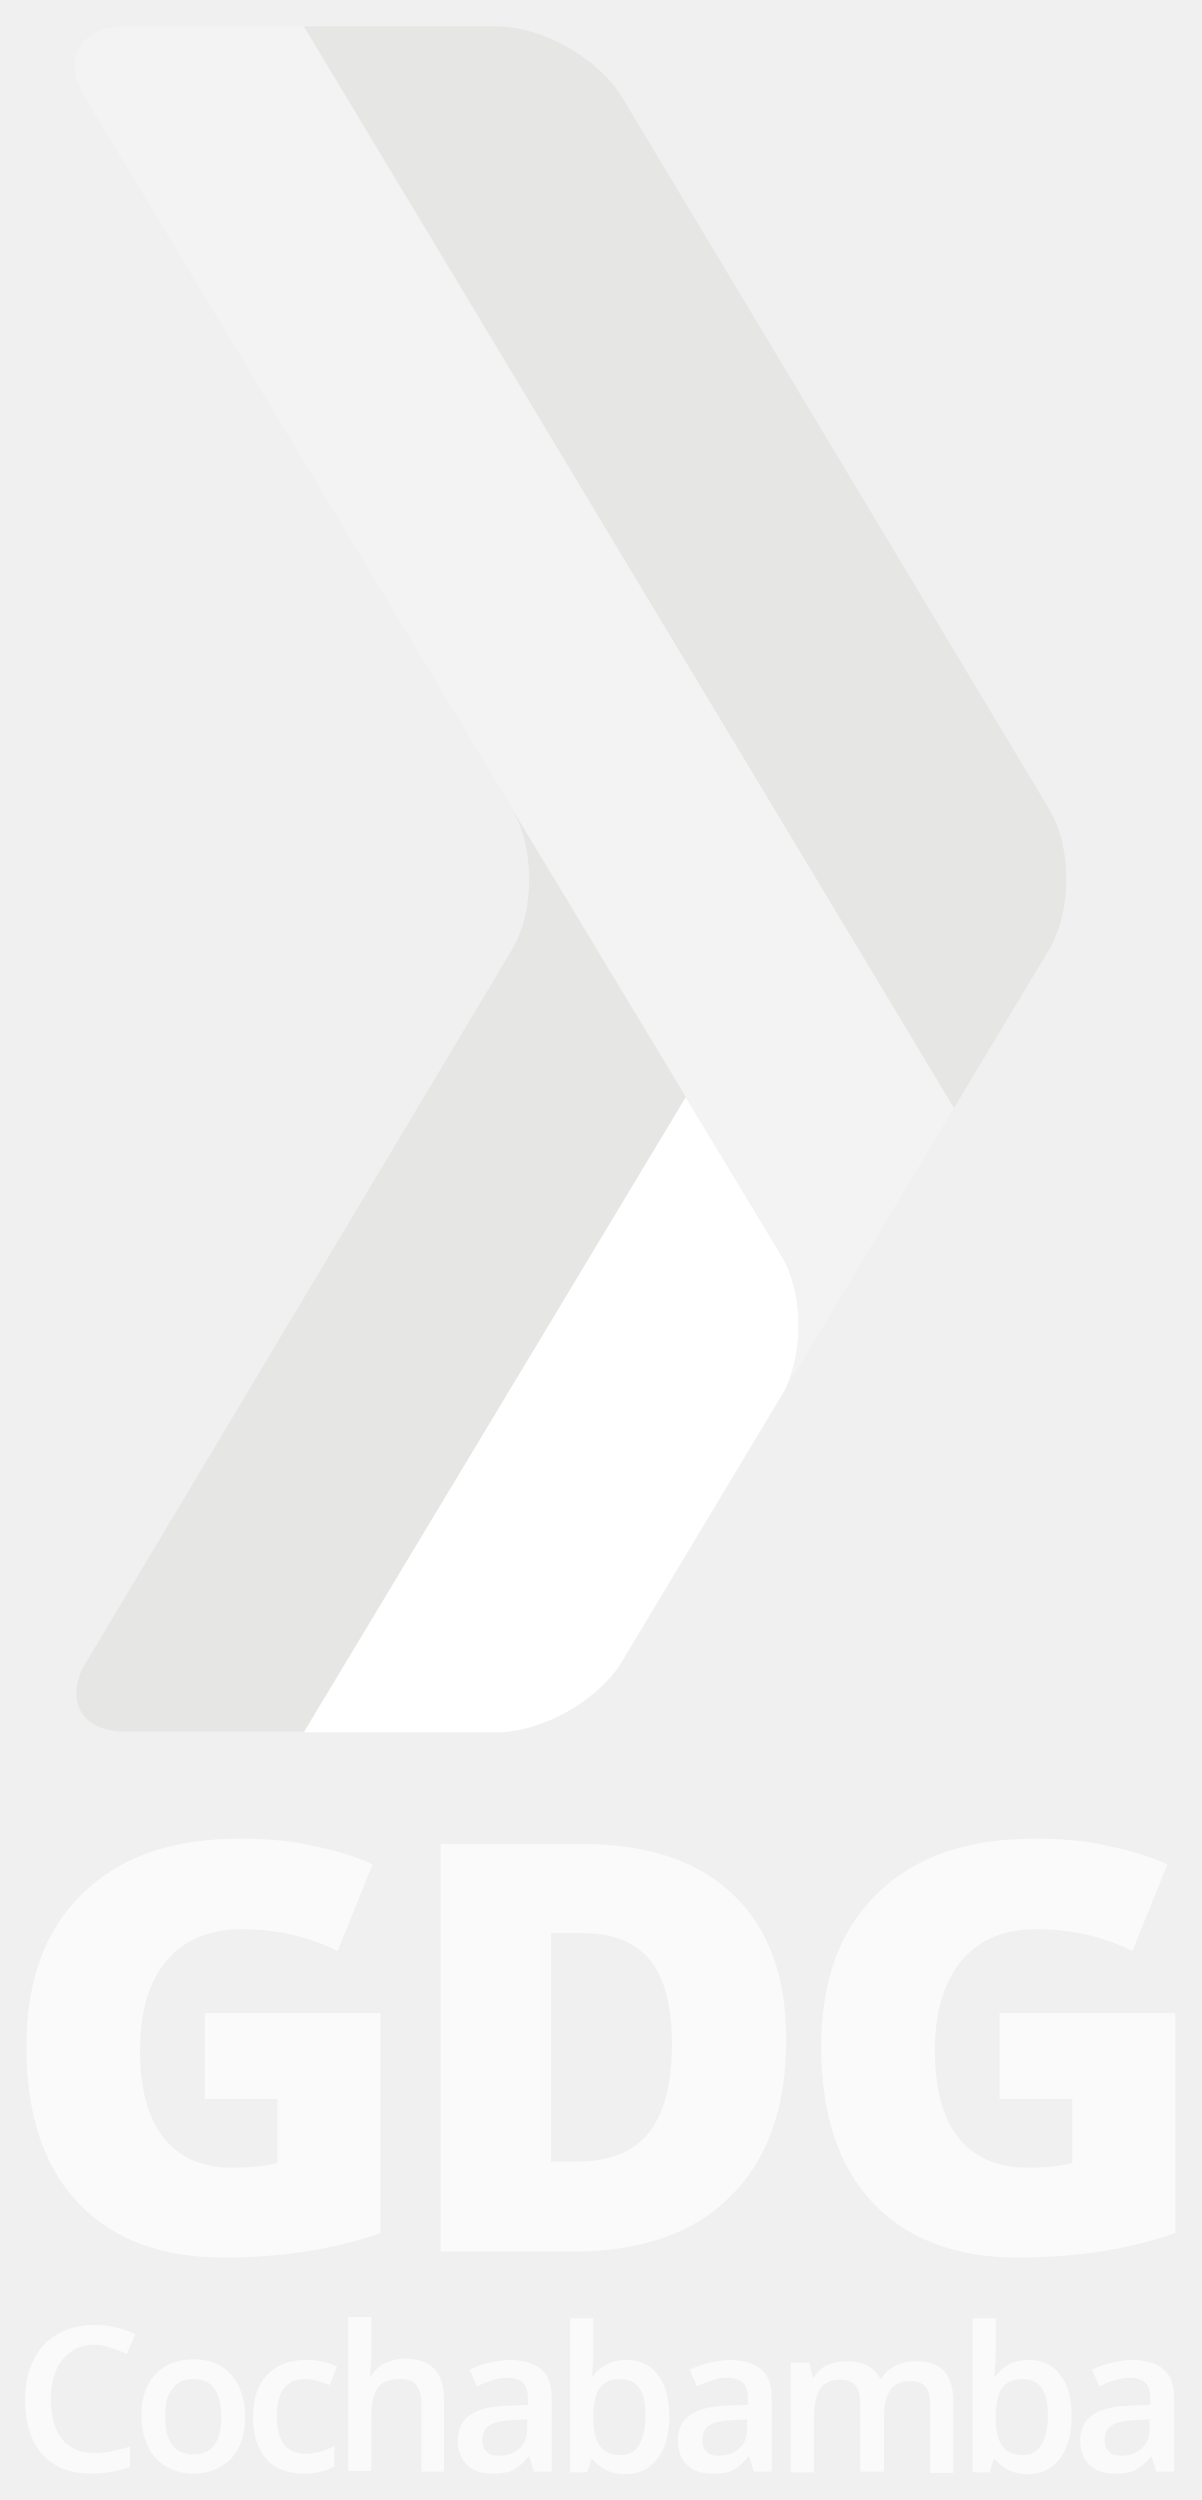
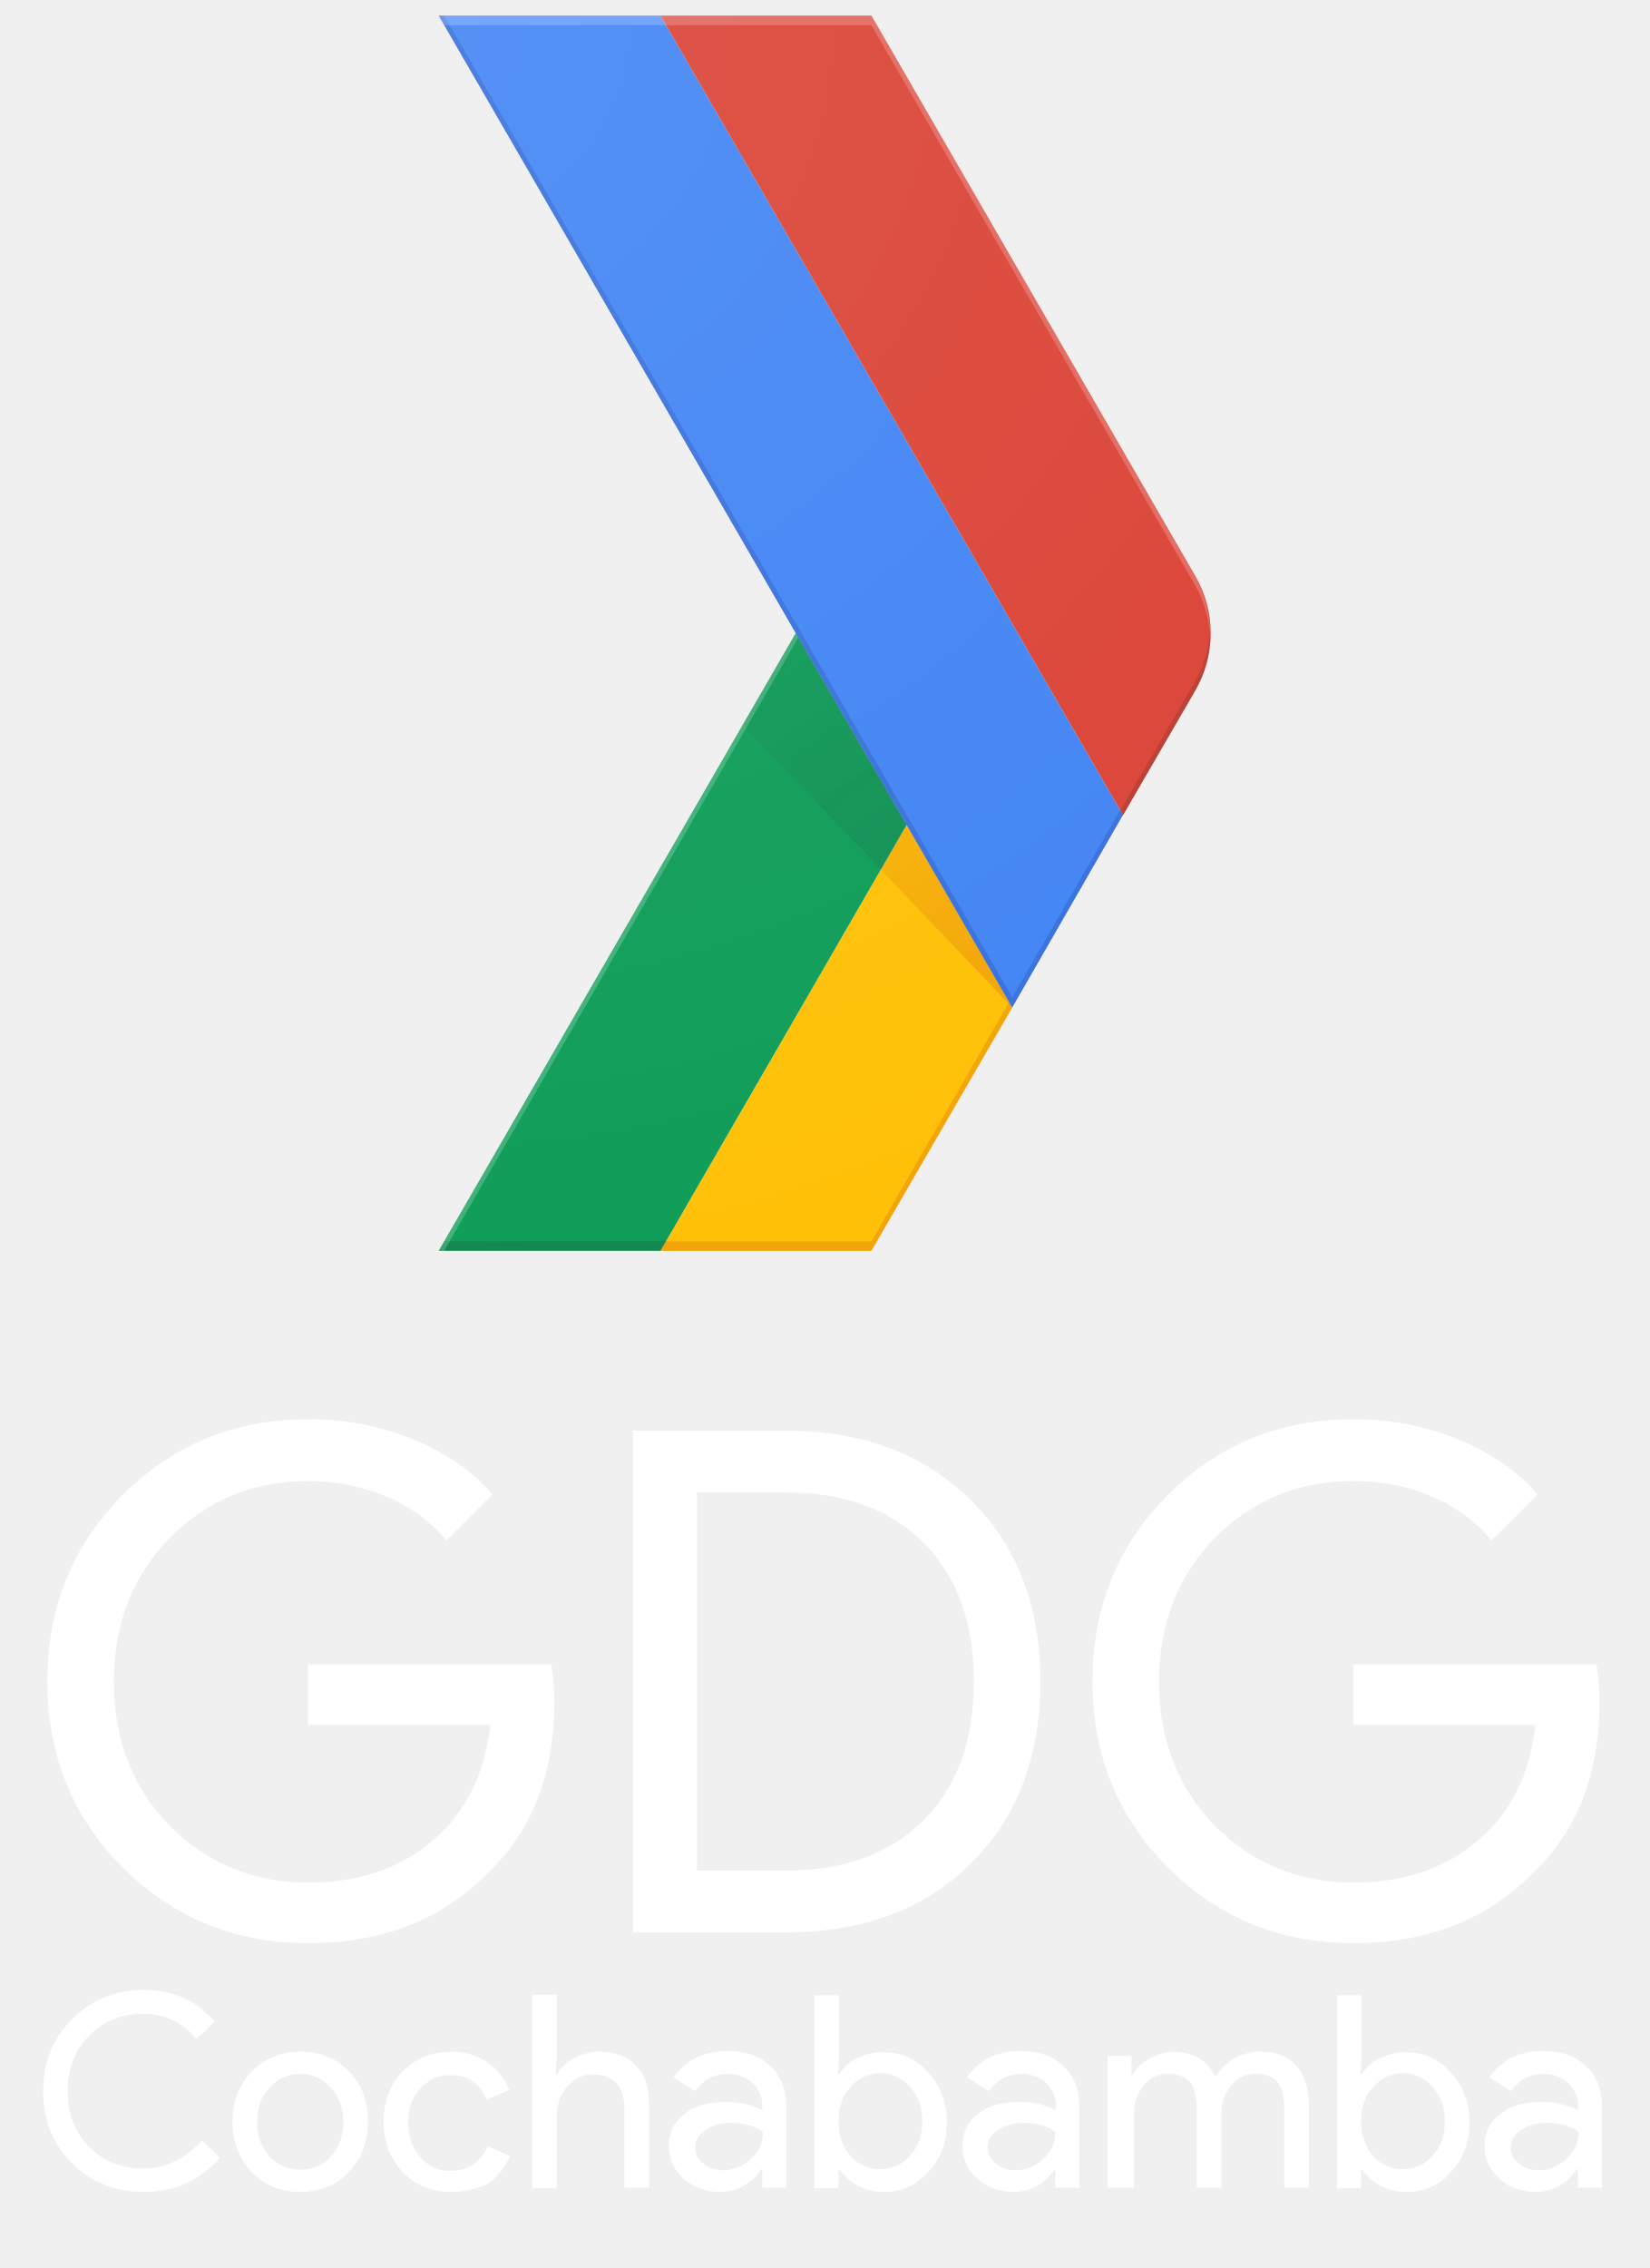
- <svg xmlns="http://www.w3.org/2000/svg" xmlns:xlink="http://www.w3.org/1999/xlink" version="1.1" x="0px" y="0px" width="181.9px" height="378.4px" viewBox="0 0 181.9 378.4" enable-background="new 0 0 181.9 378.4" xml:space="preserve">
-   <defs>
- </defs>
-   <g>
-     <g>
-       <defs>
-         <path id="SVGID_1_" d="M103.8,166.1L46,262.2h29.2c6.9,0,15.5-4.9,19-10.8l24.6-41c2.9-6,2.8-14.7-0.5-20.3L103.8,166.1" />
-       </defs>
-       <clipPath id="SVGID_2_">
-         <use xlink:href="#SVGID_1_" overflow="visible" />
-       </clipPath>
-       <rect x="42" y="162.1" clip-path="url(#SVGID_2_)" fill="#FFFFFF" width="82.9" height="104.1" />
+ <svg xmlns="http://www.w3.org/2000/svg" version="1.1" id="Layer_1" x="0px" y="0px" viewBox="0 0 275.2 378.4" style="enable-background:new 0 0 275.2 378.4;" xml:space="preserve">
+   <style type="text/css">
+ 	.st0{fill:none;}
+ 	.st1{fill:#FFC107;}
+ 	.st2{fill:#0F9D58;}
+ 	.st3{opacity:0.2;fill:#BF360C;enable-background:new    ;}
+ 	.st4{opacity:0.2;fill:#263238;enable-background:new    ;}
+ 	.st5{opacity:0.2;fill:#FFFFFF;enable-background:new    ;}
+ 	.st6{fill:url(#XMLID_2_);}
+ 	.st7{fill:url(#XMLID_3_);}
+ 	.st8{fill:#4285F4;}
+ 	.st9{fill:#DB4437;}
+ 	.st10{opacity:0.2;fill:#1A237E;enable-background:new    ;}
+ 	.st11{opacity:0.2;fill:#3E2723;enable-background:new    ;}
+ 	.st12{fill:url(#XMLID_4_);}
+ 	.st13{enable-background:new    ;}
+ 	.st14{fill:#FFFFFF;}
+ </style>
+   <g id="XMLID_666_">
+     <g id="XMLID_669_">
+       <g id="XMLID_671_">
+         <g id="XMLID_672_">
+           <path id="XMLID_813_" class="st0" d="M199.4,96l-54-93.4H73.2l59.6,103l-59.6,103h72.2l54-93.4C202.8,109.3,202.8,102,199.4,96z      " />
+           <polygon id="XMLID_812_" class="st1" points="168.4,167.2 151.3,137.6 110.2,208.7 145.4,208.7 168.9,168.1     " />
+           <path id="XMLID_811_" class="st0" d="M199.4,96l-54-93.4H73.2l59.6,103l-59.6,103h72.2l54-93.4C202.8,109.3,202.8,102,199.4,96z      " />
+           <polygon id="XMLID_810_" class="st2" points="132.8,105.6 151.3,137.6 110.2,208.7 73.2,208.7     " />
+           <path id="XMLID_809_" class="st0" d="M199.4,96l-54-93.4H73.2l59.6,103l-59.6,103h72.2l54-93.4C202.8,109.3,202.8,102,199.4,96z      " />
+           <polygon id="XMLID_808_" class="st3" points="145.4,207.1 111.1,207.1 110.2,208.7 145.4,208.7 168.9,168.1 168.4,167.2     " />
+           <path id="XMLID_786_" class="st0" d="M199.4,96l-54-93.4H73.2l59.6,103l-59.6,103h72.2l54-93.4C202.8,109.3,202.8,102,199.4,96z      " />
+           <polygon id="XMLID_785_" class="st4" points="74.1,207.1 73.2,208.7 110.2,208.7 111.1,207.1     " />
+           <path id="XMLID_784_" class="st0" d="M199.4,96l-54-93.4H73.2l59.6,103l-59.6,103h72.2l54-93.4C202.8,109.3,202.8,102,199.4,96z      " />
+           <polygon id="XMLID_783_" class="st5" points="73.2,208.7 74.1,208.7 133.2,106.4 132.8,105.6     " />
+           <path id="XMLID_782_" class="st0" d="M199.4,96l-54-93.4H73.2l59.6,103l-59.6,103h72.2l54-93.4C202.8,109.3,202.8,102,199.4,96z      " />
+           <radialGradient id="XMLID_2_" cx="168.589" cy="354.487" r="71.257" gradientTransform="matrix(1 0 0 1 0 -187.0708)" gradientUnits="userSpaceOnUse">
+             <stop offset="0" style="stop-color:#BF360C;stop-opacity:0.2" />
+             <stop offset="1" style="stop-color:#BF360C;stop-opacity:2.000000e-02" />
+           </radialGradient>
+           <polygon id="XMLID_781_" class="st6" points="168.9,168.1 168.9,168.1 151.3,137.6 147,145.1     " />
+           <path id="XMLID_780_" class="st0" d="M199.4,96l-54-93.4H73.2l59.6,103l-59.6,103h72.2l54-93.4C202.8,109.3,202.8,102,199.4,96z      " />
+           <radialGradient id="XMLID_3_" cx="168.387" cy="354.938" r="71.836" gradientTransform="matrix(1 0 0 1 0 -187.0708)" gradientUnits="userSpaceOnUse">
+             <stop offset="0" style="stop-color:#263238;stop-opacity:0.2" />
+             <stop offset="1" style="stop-color:#263238;stop-opacity:2.000000e-02" />
+           </radialGradient>
+           <polygon id="XMLID_687_" class="st7" points="147,145.1 151.3,137.6 132.8,105.6 123.9,120.9     " />
+           <path id="XMLID_686_" class="st0" d="M199.4,96l-54-93.4H73.2l59.6,103l-59.6,103h72.2l54-93.4C202.8,109.3,202.8,102,199.4,96z      " />
+           <g id="XMLID_683_">
+             <g id="XMLID_684_">
+               <polygon id="XMLID_685_" class="st8" points="110.2,2.6 73.2,2.6 168.9,168.1 187.3,136.1 187.4,136       " />
+             </g>
+           </g>
+           <path id="XMLID_682_" class="st0" d="M199.4,96l-54-93.4H73.2l59.6,103l-59.6,103h72.2l54-93.4C202.8,109.3,202.8,102,199.4,96z      " />
+           <path id="XMLID_681_" class="st9" d="M199.4,115.3c3.5-6,3.5-13.3,0-19.3l-54-93.4h-35.2L187.4,136L199.4,115.3z" />
+           <path id="XMLID_680_" class="st0" d="M199.4,96l-54-93.4H73.2l59.6,103l-59.6,103h72.2l54-93.4C202.8,109.3,202.8,102,199.4,96z      " />
+           <polygon id="XMLID_679_" class="st10" points="187.4,136 186.9,135.2 168.9,166.4 74.1,2.6 73.2,2.6 168.9,168.1 187.3,136.1           " />
+           <path id="XMLID_678_" class="st0" d="M199.4,96l-54-93.4H73.2l59.6,103l-59.6,103h72.2l54-93.4C202.8,109.3,202.8,102,199.4,96z      " />
+           <path id="XMLID_677_" class="st5" d="M145.4,4.2l54,93.4c1.6,2.8,2.4,5.8,2.5,8.9c0.1-3.6-0.7-7.2-2.5-10.5l-54-93.4H73.2      l0.9,1.6C74.1,4.2,145.4,4.2,145.4,4.2z" />
+           <path id="XMLID_676_" class="st0" d="M199.4,96l-54-93.4H73.2l59.6,103l-59.6,103h72.2l54-93.4C202.8,109.3,202.8,102,199.4,96z      " />
+           <path id="XMLID_675_" class="st11" d="M187.4,136l12-20.7c1.9-3.2,2.7-6.9,2.5-10.5c-0.1,3.1-0.9,6.1-2.5,8.9l-12.5,21.6      L187.4,136z" />
+           <path id="XMLID_674_" class="st0" d="M199.4,96l-54-93.4H73.2l59.6,103l-59.6,103h72.2l54-93.4C202.8,109.3,202.8,102,199.4,96z      " />
+           <radialGradient id="XMLID_4_" cx="71.553" cy="191.291" r="216.283" gradientTransform="matrix(1 0 0 1 0 -187.0708)" gradientUnits="userSpaceOnUse">
+             <stop offset="0" style="stop-color:#FFFFFF;stop-opacity:0.1" />
+             <stop offset="1" style="stop-color:#FFFFFF;stop-opacity:0" />
+           </radialGradient>
+           <path id="XMLID_673_" class="st12" d="M199.4,96l-54-93.4H73.2l59.6,103l-59.6,103h72.2l54-93.4C202.8,109.3,202.8,102,199.4,96      z" />
+         </g>
+       </g>
    </g>
-     <g>
-       <g>
-         <defs>
-           <path id="SVGID_3_" d="M77.4,122.3c3.6,5.9,3.6,15.7,0,21.6L12.5,252.5c-2.5,5.4,0.1,9.6,6.5,9.6h27l57.8-96.1L77.4,122.3" />
-         </defs>
-         <clipPath id="SVGID_4_">
-           <use xlink:href="#SVGID_3_" overflow="visible" />
-         </clipPath>
-         <rect x="7.5" y="118.3" clip-path="url(#SVGID_4_)" fill="#E6E6E5" width="100.2" height="147.9" />
-       </g>
-       <g>
-         <defs>
-           <path id="SVGID_5_" d="M19,4c-6.9,0-9.7,4.9-6.1,10.8l105.4,175.3c3.3,5.5,3.4,14.3,0.5,20.3l25.6-42.7L46,4H19" />
-         </defs>
-         <clipPath id="SVGID_6_">
-           <use xlink:href="#SVGID_5_" overflow="visible" />
-         </clipPath>
-         <rect x="7.3" y="0" clip-path="url(#SVGID_6_)" fill="#F3F3F3" width="141.1" height="214.4" />
-       </g>
-       <g>
-         <defs>
-           <path id="SVGID_7_" d="M158.7,122.3L94.2,14.8C90.7,8.9,82.1,4,75.2,4H46l98.4,163.7l14.3-23.8      C162.3,137.9,162.3,128.2,158.7,122.3" />
-         </defs>
-         <clipPath id="SVGID_8_">
-           <use xlink:href="#SVGID_7_" overflow="visible" />
-         </clipPath>
-         <rect x="42" y="0" clip-path="url(#SVGID_8_)" fill="#E6E6E5" width="123.3" height="171.7" />
-       </g>
-       <g>
-         <defs>
-           <path id="SVGID_9_" d="M14.4,354.9c-2.1,0-3.7,0.7-4.9,2.2s-1.8,3.5-1.8,6c0,2.7,0.6,4.7,1.7,6.1c1.1,1.4,2.8,2.1,4.9,2.1      c0.9,0,1.8-0.1,2.7-0.3c0.9-0.2,1.8-0.4,2.7-0.7v3.1c-1.7,0.6-3.7,1-5.9,1c-3.2,0-5.7-1-7.4-2.9c-1.7-1.9-2.6-4.7-2.6-8.3      c0-2.3,0.4-4.3,1.3-6c0.8-1.7,2-3,3.6-3.9c1.6-0.9,3.4-1.4,5.6-1.4c2.2,0,4.3,0.5,6.2,1.4l-1.3,3c-0.7-0.3-1.5-0.7-2.4-0.9      C16.2,355.1,15.3,354.9,14.4,354.9" />
-         </defs>
-         <clipPath id="SVGID_10_">
-           <use xlink:href="#SVGID_9_" overflow="visible" />
-         </clipPath>
-         <rect x="0" y="347.9" clip-path="url(#SVGID_10_)" fill="#FAFAFA" width="24.7" height="30.5" />
-       </g>
-       <g>
-         <defs>
-           <path id="SVGID_11_" d="M25,365.8c0,3.8,1.4,5.7,4.3,5.7c2.8,0,4.2-1.9,4.2-5.7c0-3.8-1.4-5.7-4.2-5.7c-1.5,0-2.6,0.5-3.2,1.5      C25.3,362.5,25,363.9,25,365.8z M37.1,365.8c0,2.7-0.7,4.8-2.1,6.3c-1.4,1.5-3.3,2.3-5.8,2.3c-1.6,0-2.9-0.4-4.1-1.1      c-1.2-0.7-2.1-1.7-2.7-3c-0.6-1.3-1-2.8-1-4.6c0-2.7,0.7-4.8,2.1-6.3c1.4-1.5,3.3-2.3,5.8-2.3c2.4,0,4.3,0.8,5.7,2.3      C36.4,361.1,37.1,363.2,37.1,365.8z" />
-         </defs>
-         <clipPath id="SVGID_12_">
-           <use xlink:href="#SVGID_11_" overflow="visible" />
-         </clipPath>
-         <rect x="17.4" y="353.2" clip-path="url(#SVGID_12_)" fill="#FAFAFA" width="23.7" height="25.2" />
-       </g>
-       <g>
-         <defs>
-           <path id="SVGID_13_" d="M46,374.4c-2.5,0-4.4-0.7-5.7-2.2c-1.3-1.5-2-3.6-2-6.3c0-2.8,0.7-4.9,2.1-6.4c1.4-1.5,3.3-2.3,5.9-2.3      c1.8,0,3.3,0.3,4.7,1l-1.1,2.8c-1.5-0.6-2.7-0.9-3.7-0.9c-2.9,0-4.3,1.9-4.3,5.7c0,1.9,0.4,3.3,1.1,4.2c0.7,0.9,1.8,1.4,3.1,1.4      c1.6,0,3.1-0.4,4.5-1.2v3.1c-0.6,0.4-1.3,0.6-2,0.8C47.9,374.3,47,374.4,46,374.4" />
-         </defs>
-         <clipPath id="SVGID_14_">
-           <use xlink:href="#SVGID_13_" overflow="visible" />
-         </clipPath>
-         <rect x="34.3" y="353.2" clip-path="url(#SVGID_14_)" fill="#FAFAFA" width="20.7" height="25.2" />
-       </g>
-       <g>
-         <defs>
-           <path id="SVGID_15_" d="M67.3,374.1h-3.5v-10.2c0-1.3-0.3-2.2-0.8-2.9s-1.3-0.9-2.5-0.9c-1.5,0-2.6,0.4-3.3,1.3      c-0.7,0.9-1,2.4-1,4.4v8.2h-3.5v-23.3h3.5v5.9c0,1-0.1,2-0.2,3h0.2c0.5-0.8,1.1-1.4,2-1.9c0.9-0.4,1.9-0.7,3-0.7c4,0,6,2,6,6.1      V374.1" />
-         </defs>
-         <clipPath id="SVGID_16_">
-           <use xlink:href="#SVGID_15_" overflow="visible" />
-         </clipPath>
-         <rect x="48.7" y="346.8" clip-path="url(#SVGID_16_)" fill="#FAFAFA" width="22.6" height="31.3" />
-       </g>
-       <g>
-         <defs>
-           <path id="SVGID_17_" d="M75.5,371.7c1.3,0,2.3-0.4,3.1-1.1c0.8-0.7,1.2-1.7,1.2-3v-1.4l-2.1,0.1c-1.7,0.1-2.9,0.3-3.6,0.8      c-0.8,0.5-1.1,1.3-1.1,2.3c0,0.7,0.2,1.3,0.7,1.7C74,371.5,74.6,371.7,75.5,371.7z M80.8,374.1l-0.7-2.3h-0.1      c-0.8,1-1.6,1.7-2.4,2.1c-0.8,0.4-1.9,0.5-3.1,0.5c-1.6,0-2.9-0.4-3.8-1.3c-0.9-0.9-1.4-2.1-1.4-3.7c0-1.7,0.6-3,1.9-3.9      c1.3-0.9,3.2-1.3,5.8-1.4l2.9-0.1v-0.9c0-1.1-0.2-1.9-0.7-2.4c-0.5-0.5-1.3-0.8-2.3-0.8c-0.9,0-1.7,0.1-2.4,0.4      c-0.8,0.2-1.5,0.5-2.3,0.9l-1.1-2.5c0.9-0.5,1.9-0.8,3-1.1c1.1-0.2,2.1-0.4,3-0.4c2.1,0,3.7,0.5,4.8,1.4      c1.1,0.9,1.6,2.4,1.6,4.3v11.2H80.8z" />
-         </defs>
-         <clipPath id="SVGID_18_">
-           <use xlink:href="#SVGID_17_" overflow="visible" />
-         </clipPath>
-         <rect x="65.2" y="353.2" clip-path="url(#SVGID_18_)" fill="#FAFAFA" width="22.1" height="25.2" />
-       </g>
-       <g>
-         <defs>
-           <path id="SVGID_19_" d="M93.9,360.1c-1.4,0-2.4,0.4-3.1,1.3c-0.6,0.8-0.9,2.2-1,4.2v0.2c0,2,0.3,3.5,1,4.4      c0.6,0.9,1.7,1.4,3.1,1.4c1.3,0,2.2-0.5,2.8-1.5c0.6-1,1-2.4,1-4.3C97.8,362,96.5,360.1,93.9,360.1z M94.8,357.2      c2.1,0,3.7,0.8,4.8,2.3c1.2,1.5,1.7,3.6,1.7,6.3c0,2.7-0.6,4.8-1.8,6.4c-1.2,1.5-2.8,2.3-4.9,2.3c-2.1,0-3.7-0.8-4.9-2.3h-0.2      l-0.6,2h-2.6v-23.3h3.5v5.5c0,0.4,0,1-0.1,1.8c0,0.8-0.1,1.3-0.1,1.5h0.1C91,358,92.7,357.2,94.8,357.2z" />
-         </defs>
-         <clipPath id="SVGID_20_">
-           <use xlink:href="#SVGID_19_" overflow="visible" />
-         </clipPath>
-         <rect x="82.4" y="346.8" clip-path="url(#SVGID_20_)" fill="#FAFAFA" width="23.1" height="31.6" />
-       </g>
-       <g>
-         <defs>
-           <path id="SVGID_21_" d="M108.8,371.7c1.3,0,2.3-0.4,3.1-1.1c0.8-0.7,1.2-1.7,1.2-3v-1.4l-2.1,0.1c-1.7,0.1-2.9,0.3-3.6,0.8      c-0.8,0.5-1.1,1.3-1.1,2.3c0,0.7,0.2,1.3,0.7,1.7C107.3,371.5,107.9,371.7,108.8,371.7z M114.1,374.1l-0.7-2.3h-0.1      c-0.8,1-1.6,1.7-2.4,2.1c-0.8,0.4-1.9,0.5-3.1,0.5c-1.6,0-2.9-0.4-3.8-1.3c-0.9-0.9-1.4-2.1-1.4-3.7c0-1.7,0.6-3,1.9-3.9      c1.3-0.9,3.2-1.3,5.8-1.4l2.9-0.1v-0.9c0-1.1-0.2-1.9-0.7-2.4c-0.5-0.5-1.3-0.8-2.3-0.8c-0.9,0-1.7,0.1-2.4,0.4      c-0.8,0.2-1.5,0.5-2.3,0.9l-1.1-2.5c0.9-0.5,1.9-0.8,3-1.1c1.1-0.2,2.1-0.4,3-0.4c2.1,0,3.7,0.5,4.8,1.4      c1.1,0.9,1.6,2.4,1.6,4.3v11.2H114.1z" />
-         </defs>
-         <clipPath id="SVGID_22_">
-           <use xlink:href="#SVGID_21_" overflow="visible" />
-         </clipPath>
-         <rect x="98.5" y="353.2" clip-path="url(#SVGID_22_)" fill="#FAFAFA" width="22.1" height="25.2" />
-       </g>
-       <g>
-         <defs>
-           <path id="SVGID_23_" d="M133.7,374.1h-3.5v-10.2c0-1.3-0.2-2.2-0.7-2.8c-0.5-0.6-1.2-0.9-2.3-0.9c-1.4,0-2.4,0.4-3,1.3      c-0.6,0.9-1,2.4-1,4.4v8.3h-3.5v-16.6h2.8l0.5,2.2h0.2c0.5-0.8,1.1-1.4,2-1.8c0.9-0.4,1.8-0.6,2.9-0.6c2.6,0,4.2,0.9,5.1,2.6      h0.2c0.5-0.8,1.2-1.5,2.1-1.9c0.9-0.5,1.9-0.7,3.1-0.7c2,0,3.4,0.5,4.3,1.5c0.9,1,1.4,2.5,1.4,4.6v10.8h-3.5v-10.2      c0-1.3-0.2-2.2-0.7-2.8c-0.5-0.6-1.2-0.9-2.3-0.9c-1.4,0-2.4,0.4-3,1.3c-0.6,0.9-1,2.2-1,3.9V374.1" />
-         </defs>
-         <clipPath id="SVGID_24_">
-           <use xlink:href="#SVGID_23_" overflow="visible" />
-         </clipPath>
-         <rect x="115.7" y="353.2" clip-path="url(#SVGID_24_)" fill="#FAFAFA" width="32.5" height="24.9" />
-       </g>
-       <g>
-         <defs>
-           <path id="SVGID_25_" d="M154.8,360.1c-1.4,0-2.4,0.4-3.1,1.3c-0.6,0.8-0.9,2.2-1,4.2v0.2c0,2,0.3,3.5,1,4.4      c0.6,0.9,1.7,1.4,3.1,1.4c1.3,0,2.2-0.5,2.8-1.5c0.6-1,1-2.4,1-4.3C158.7,362,157.4,360.1,154.8,360.1z M155.7,357.2      c2.1,0,3.7,0.8,4.8,2.3c1.2,1.5,1.7,3.6,1.7,6.3c0,2.7-0.6,4.8-1.8,6.4c-1.2,1.5-2.8,2.3-4.9,2.3c-2.1,0-3.7-0.8-4.9-2.3h-0.2      l-0.6,2h-2.6v-23.3h3.5v5.5c0,0.4,0,1-0.1,1.8c0,0.8-0.1,1.3-0.1,1.5h0.2C151.9,358,153.5,357.2,155.7,357.2z" />
-         </defs>
-         <clipPath id="SVGID_26_">
-           <use xlink:href="#SVGID_25_" overflow="visible" />
-         </clipPath>
-         <rect x="143.2" y="346.8" clip-path="url(#SVGID_26_)" fill="#FAFAFA" width="23.1" height="31.6" />
-       </g>
-       <g>
-         <defs>
-           <path id="SVGID_27_" d="M169.7,371.7c1.3,0,2.3-0.4,3.1-1.1c0.8-0.7,1.2-1.7,1.2-3v-1.4l-2.1,0.1c-1.7,0.1-2.9,0.3-3.6,0.8      c-0.8,0.5-1.1,1.3-1.1,2.3c0,0.7,0.2,1.3,0.7,1.7C168.2,371.5,168.8,371.7,169.7,371.7z M175,374.1l-0.7-2.3h-0.1      c-0.8,1-1.6,1.7-2.4,2.1c-0.8,0.4-1.9,0.5-3.1,0.5c-1.6,0-2.9-0.4-3.8-1.3c-0.9-0.9-1.4-2.1-1.4-3.7c0-1.7,0.6-3,1.9-3.9      c1.3-0.9,3.2-1.3,5.8-1.4l2.9-0.1v-0.9c0-1.1-0.2-1.9-0.7-2.4c-0.5-0.5-1.3-0.8-2.3-0.8c-0.9,0-1.7,0.1-2.4,0.4      c-0.8,0.2-1.5,0.5-2.3,0.9l-1.1-2.5c0.9-0.5,1.9-0.8,3-1.1c1.1-0.2,2.1-0.4,3-0.4c2.1,0,3.7,0.5,4.8,1.4      c1.1,0.9,1.6,2.4,1.6,4.3v11.2H175z" />
-         </defs>
-         <clipPath id="SVGID_28_">
-           <use xlink:href="#SVGID_27_" overflow="visible" />
-         </clipPath>
-         <rect x="159.4" y="353.2" clip-path="url(#SVGID_28_)" fill="#FAFAFA" width="22.1" height="25.2" />
-       </g>
-       <g>
-         <defs>
-           <path id="SVGID_29_" d="M31,304.7h26.6V338c-7.2,2.5-15.1,3.7-23.8,3.7c-9.5,0-16.8-2.8-22-8.3C6.6,327.9,4,320,4,309.8      c0-10,2.8-17.7,8.5-23.2c5.7-5.6,13.6-8.3,23.9-8.3c3.9,0,7.5,0.3,11,1.1c3.5,0.7,6.5,1.6,9,2.8l-5.3,13.1      c-4.4-2.2-9.3-3.3-14.6-3.3c-4.8,0-8.6,1.6-11.3,4.8c-2.7,3.2-4,7.7-4,13.6c0,5.8,1.2,10.2,3.6,13.2c2.4,3,5.8,4.5,10.4,4.5      c2.5,0,4.8-0.2,6.8-0.7v-9.7H31V304.7" />
-         </defs>
-         <clipPath id="SVGID_30_">
-           <use xlink:href="#SVGID_29_" overflow="visible" />
-         </clipPath>
-         <rect x="0" y="274.3" clip-path="url(#SVGID_30_)" fill="#FAFAFA" width="61.6" height="71.4" />
-       </g>
-       <g>
-         <defs>
-           <path id="SVGID_31_" d="M119,308.7c0,10.3-2.8,18.2-8.5,23.8c-5.6,5.6-13.6,8.3-23.9,8.3H66.7v-61.7H88c9.9,0,17.5,2.5,22.9,7.6      C116.3,291.8,119,299.1,119,308.7 M101.7,309.3c0-5.7-1.1-9.9-3.3-12.6c-2.2-2.7-5.6-4.1-10.2-4.1h-4.8v34.6h3.7      c5.1,0,8.8-1.5,11.1-4.4C100.6,319.8,101.7,315.3,101.7,309.3" />
-         </defs>
-         <clipPath id="SVGID_32_">
-           <use xlink:href="#SVGID_31_" overflow="visible" />
-         </clipPath>
-         <rect x="62.7" y="275.1" clip-path="url(#SVGID_32_)" fill="#FAFAFA" width="60.3" height="69.7" />
-       </g>
-       <g>
-         <defs>
-           <path id="SVGID_33_" d="M151.3,304.7h26.6V338c-7.2,2.5-15.2,3.7-23.8,3.7c-9.5,0-16.8-2.8-22-8.3c-5.2-5.5-7.8-13.4-7.8-23.6      c0-10,2.8-17.7,8.5-23.2c5.7-5.6,13.6-8.3,23.9-8.3c3.9,0,7.5,0.3,11,1.1c3.4,0.7,6.4,1.6,9,2.8l-5.3,13.1      c-4.4-2.2-9.3-3.3-14.6-3.3c-4.9,0-8.6,1.6-11.3,4.8c-2.6,3.2-4,7.7-4,13.6c0,5.8,1.2,10.2,3.6,13.2c2.4,3,5.9,4.5,10.4,4.5      c2.5,0,4.8-0.2,6.8-0.7v-9.7h-11V304.7" />
-         </defs>
-         <clipPath id="SVGID_34_">
-           <use xlink:href="#SVGID_33_" overflow="visible" />
-         </clipPath>
-         <rect x="120.3" y="274.3" clip-path="url(#SVGID_34_)" fill="#FAFAFA" width="61.6" height="71.4" />
-       </g>
+     <g class="st13">
+       <path class="st14" d="M24,365.7c-4.8,0-8.8-1.6-12-4.8c-3.2-3.2-4.8-7.2-4.8-12s1.6-8.8,4.8-12c3.2-3.2,7.2-4.9,12-4.9    c4.9,0,8.8,1.8,11.8,5.3l-3,2.9c-2.3-2.8-5.3-4.2-8.9-4.2c-3.6,0-6.6,1.2-9,3.6c-2.4,2.4-3.6,5.5-3.6,9.3s1.2,6.9,3.6,9.3    c2.4,2.4,5.4,3.6,9,3.6c3.8,0,7-1.6,9.8-4.7l3,2.9c-1.5,1.8-3.4,3.2-5.6,4.3C29,365.2,26.6,365.7,24,365.7z" />
+       <path class="st14" d="M38.8,354c0-3.4,1.1-6.2,3.2-8.4c2.2-2.2,4.9-3.3,8.1-3.3c3.3,0,6,1.1,8.1,3.3c2.2,2.2,3.2,5,3.2,8.4    c0,3.4-1.1,6.2-3.2,8.4c-2.1,2.2-4.8,3.3-8.1,3.3c-3.3,0-6-1.1-8.1-3.3C39.9,360.2,38.8,357.4,38.8,354z M42.9,354    c0,2.4,0.7,4.3,2.1,5.8c1.4,1.5,3.1,2.2,5.1,2.2c2,0,3.8-0.7,5.1-2.2c1.4-1.5,2.1-3.4,2.1-5.8c0-2.3-0.7-4.2-2.1-5.7    c-1.4-1.5-3.1-2.3-5.1-2.3c-2,0-3.7,0.8-5.1,2.3C43.6,349.7,42.9,351.6,42.9,354z" />
+       <path class="st14" d="M75.3,365.7c-3.3,0-6-1.1-8.1-3.3c-2.1-2.3-3.2-5.1-3.2-8.4c0-3.4,1.1-6.2,3.2-8.4c2.2-2.2,4.9-3.3,8.1-3.3    c2.3,0,4.2,0.6,5.9,1.7c1.7,1.1,2.9,2.7,3.8,4.7l-3.8,1.6c-1.2-2.8-3.2-4.1-6.2-4.1c-1.9,0-3.5,0.8-4.9,2.3c-1.4,1.5-2,3.4-2,5.7    c0,2.3,0.7,4.1,2,5.7c1.4,1.5,3,2.3,4.9,2.3c3,0,5.2-1.4,6.4-4.1l3.7,1.6c-0.8,2-2.1,3.5-3.8,4.7    C79.6,365.2,77.6,365.7,75.3,365.7z" />
+       <path class="st14" d="M88.8,332.8h4.1V343l-0.2,3.1h0.2c0.6-1.1,1.6-2,2.9-2.7c1.3-0.7,2.7-1.1,4.1-1.1c2.7,0,4.8,0.8,6.2,2.3    c1.5,1.5,2.2,3.7,2.2,6.6V365h-4.1V352c0-4-1.8-5.9-5.3-5.9c-1.7,0-3.1,0.7-4.3,2.1c-1.2,1.4-1.7,3-1.7,4.9v12h-4.1V332.8z" />
+       <path class="st14" d="M121.3,342.2c3.1,0,5.5,0.8,7.2,2.5c1.8,1.6,2.7,3.9,2.7,6.7V365h-4v-3.1h-0.2c-1.7,2.5-4,3.8-6.8,3.8    c-2.4,0-4.5-0.7-6.1-2.2c-1.6-1.4-2.5-3.2-2.5-5.4c0-2.3,0.9-4.1,2.6-5.4c1.7-1.4,4-2,6.9-2c2.5,0,4.5,0.5,6.1,1.4v-0.9    c0-1.4-0.6-2.7-1.7-3.7c-1.1-1-2.5-1.5-4-1.5c-2.3,0-4.1,1-5.5,2.9l-3.6-2.3C114.4,343.7,117.4,342.2,121.3,342.2z M116,358.3    c0,1.1,0.5,2,1.4,2.7c0.9,0.7,2,1.1,3.2,1.1c1.7,0,3.3-0.6,4.7-1.9c1.4-1.3,2-2.8,2-4.5c-1.3-1-3.1-1.5-5.4-1.5    c-1.7,0-3.1,0.4-4.2,1.2S116,357.1,116,358.3z" />
+       <path class="st14" d="M147.6,365.7c-1.6,0-3.1-0.3-4.4-1c-1.3-0.7-2.4-1.6-3.1-2.7h-0.2v3.1h-4v-32.2h4.1V343l-0.2,3.1h0.2    c0.7-1.1,1.7-2.1,3.1-2.7c1.3-0.7,2.8-1,4.4-1c2.9,0,5.4,1.1,7.4,3.4c2.1,2.3,3.1,5.1,3.1,8.3c0,3.3-1,6-3.1,8.3    C152.9,364.6,150.5,365.7,147.6,365.7z M146.9,361.9c2,0,3.6-0.7,5-2.3c1.4-1.5,2-3.4,2-5.7c0-2.3-0.7-4.2-2-5.7    c-1.4-1.5-3-2.3-5-2.3c-2,0-3.7,0.8-5,2.3c-1.3,1.5-2,3.4-2,5.7c0,2.3,0.7,4.3,2,5.8C143.2,361.2,144.9,361.9,146.9,361.9z" />
+       <path class="st14" d="M170.2,342.2c3.1,0,5.5,0.8,7.2,2.5c1.8,1.6,2.7,3.9,2.7,6.7V365h-4v-3.1H176c-1.7,2.5-4,3.8-6.8,3.8    c-2.4,0-4.5-0.7-6.1-2.2c-1.6-1.4-2.5-3.2-2.5-5.4c0-2.3,0.9-4.1,2.6-5.4c1.7-1.4,4-2,6.9-2c2.5,0,4.5,0.5,6.1,1.4v-0.9    c0-1.4-0.6-2.7-1.7-3.7c-1.1-1-2.5-1.5-4-1.5c-2.3,0-4.1,1-5.5,2.9l-3.6-2.3C163.3,343.7,166.3,342.2,170.2,342.2z M164.8,358.3    c0,1.1,0.5,2,1.4,2.7c0.9,0.7,2,1.1,3.2,1.1c1.7,0,3.3-0.6,4.7-1.9s2-2.8,2-4.5c-1.3-1-3.1-1.5-5.4-1.5c-1.7,0-3.1,0.4-4.2,1.2    C165.4,356.1,164.8,357.1,164.8,358.3z" />
+       <path class="st14" d="M188.9,365h-4.1V343h4v3.1h0.2c0.6-1.1,1.6-2,2.9-2.7c1.3-0.7,2.6-1.1,3.9-1.1c1.6,0,3,0.4,4.3,1.1    c1.2,0.8,2.1,1.8,2.7,3.1c1.8-2.8,4.4-4.2,7.6-4.2c2.5,0,4.5,0.8,5.9,2.3c1.4,1.6,2.1,3.8,2.1,6.7V365h-4.1v-13.1    c0-2.1-0.4-3.6-1.1-4.5c-0.8-0.9-2-1.4-3.8-1.4c-1.6,0-2.9,0.7-4,2c-1.1,1.4-1.6,2.9-1.6,4.8V365h-4.1v-13.1    c0-2.1-0.4-3.6-1.1-4.5c-0.8-0.9-2-1.4-3.8-1.4c-1.6,0-2.9,0.7-4,2c-1.1,1.4-1.6,2.9-1.6,4.8V365z" />
+       <path class="st14" d="M234.8,365.7c-1.6,0-3.1-0.3-4.4-1c-1.3-0.7-2.4-1.6-3.1-2.7h-0.2v3.1h-4v-32.2h4.1V343l-0.2,3.1h0.2    c0.7-1.1,1.7-2.1,3.1-2.7c1.3-0.7,2.8-1,4.4-1c2.9,0,5.4,1.1,7.4,3.4c2.1,2.3,3.1,5.1,3.1,8.3c0,3.3-1,6-3.1,8.3    C240.2,364.6,237.7,365.7,234.8,365.7z M234.1,361.9c2,0,3.6-0.7,5-2.3c1.4-1.5,2-3.4,2-5.7c0-2.3-0.7-4.2-2-5.7    c-1.4-1.5-3-2.3-5-2.3c-2,0-3.7,0.8-5,2.3c-1.3,1.5-2,3.4-2,5.7c0,2.3,0.7,4.3,2,5.8C230.4,361.2,232.1,361.9,234.1,361.9z" />
+       <path class="st14" d="M257.4,342.2c3.1,0,5.5,0.8,7.2,2.5c1.8,1.6,2.7,3.9,2.7,6.7V365h-4v-3.1h-0.2c-1.7,2.5-4,3.8-6.8,3.8    c-2.4,0-4.5-0.7-6.1-2.2c-1.6-1.4-2.5-3.2-2.5-5.4c0-2.3,0.9-4.1,2.6-5.4c1.7-1.4,4-2,6.9-2c2.5,0,4.5,0.5,6.1,1.4v-0.9    c0-1.4-0.6-2.7-1.7-3.7c-1.1-1-2.5-1.5-4-1.5c-2.3,0-4.1,1-5.5,2.9l-3.6-2.3C250.5,343.7,253.5,342.2,257.4,342.2z M252.1,358.3    c0,1.1,0.5,2,1.4,2.7c0.9,0.7,2,1.1,3.2,1.1c1.7,0,3.3-0.6,4.7-1.9s2-2.8,2-4.5c-1.3-1-3.1-1.5-5.4-1.5c-1.7,0-3.1,0.4-4.2,1.2    C252.6,356.1,252.1,357.1,252.1,358.3z" />
+     </g>
+     <g class="st13">
+       <path class="st14" d="M92.5,283.9c0,11.7-3.5,21-10.4,27.9c-7.8,8.3-18,12.4-30.7,12.4c-12.2,0-22.4-4.2-30.9-12.6    c-8.4-8.4-12.6-18.8-12.6-31.1c0-12.3,4.2-22.7,12.6-31.1c8.4-8.4,18.7-12.6,30.9-12.6c6.2,0,12,1.1,17.4,3.3    c5.5,2.2,9.9,5.3,13.4,9.2l-7.7,7.7c-2.6-3.1-5.9-5.6-10-7.3s-8.5-2.6-13.1-2.6c-9.1,0-16.8,3.2-23.1,9.5    c-6.2,6.4-9.3,14.4-9.3,24s3.1,17.6,9.3,24c6.3,6.3,14,9.5,23.1,9.5c8.3,0,15.3-2.3,20.8-7c5.5-4.7,8.7-11.1,9.6-19.3H51.4v-10.1    h40.6C92.3,279.8,92.5,281.9,92.5,283.9z" />
+       <path class="st14" d="M105.6,322.4v-83.7h25.6c12.8,0,23,3.9,30.8,11.6c7.8,7.7,11.6,17.8,11.6,30.3c0,12.5-3.9,22.7-11.6,30.3    c-7.8,7.7-18,11.5-30.8,11.5H105.6z M116.3,249v63.1h14.8c9.7,0,17.4-2.8,23-8.4c5.6-5.6,8.4-13.3,8.4-23.2    c0-9.8-2.8-17.5-8.4-23.1s-13.3-8.4-23-8.4H116.3z" />
+       <path class="st14" d="M266.9,283.9c0,11.7-3.5,21-10.4,27.9c-7.8,8.3-18,12.4-30.7,12.4c-12.2,0-22.4-4.2-30.9-12.6    c-8.4-8.4-12.6-18.8-12.6-31.1c0-12.3,4.2-22.7,12.6-31.1c8.4-8.4,18.7-12.6,30.9-12.6c6.2,0,12,1.1,17.4,3.3    c5.5,2.2,9.9,5.3,13.4,9.2l-7.7,7.7c-2.6-3.1-5.9-5.6-10-7.3c-4.1-1.8-8.5-2.6-13.1-2.6c-9.1,0-16.8,3.2-23.1,9.5    c-6.2,6.4-9.3,14.4-9.3,24s3.1,17.6,9.3,24c6.3,6.3,14,9.5,23.1,9.5c8.3,0,15.3-2.3,20.8-7c5.5-4.7,8.7-11.1,9.6-19.3h-30.4v-10.1    h40.6C266.7,279.8,266.9,281.9,266.9,283.9z" />
    </g>
  </g>
</svg>
